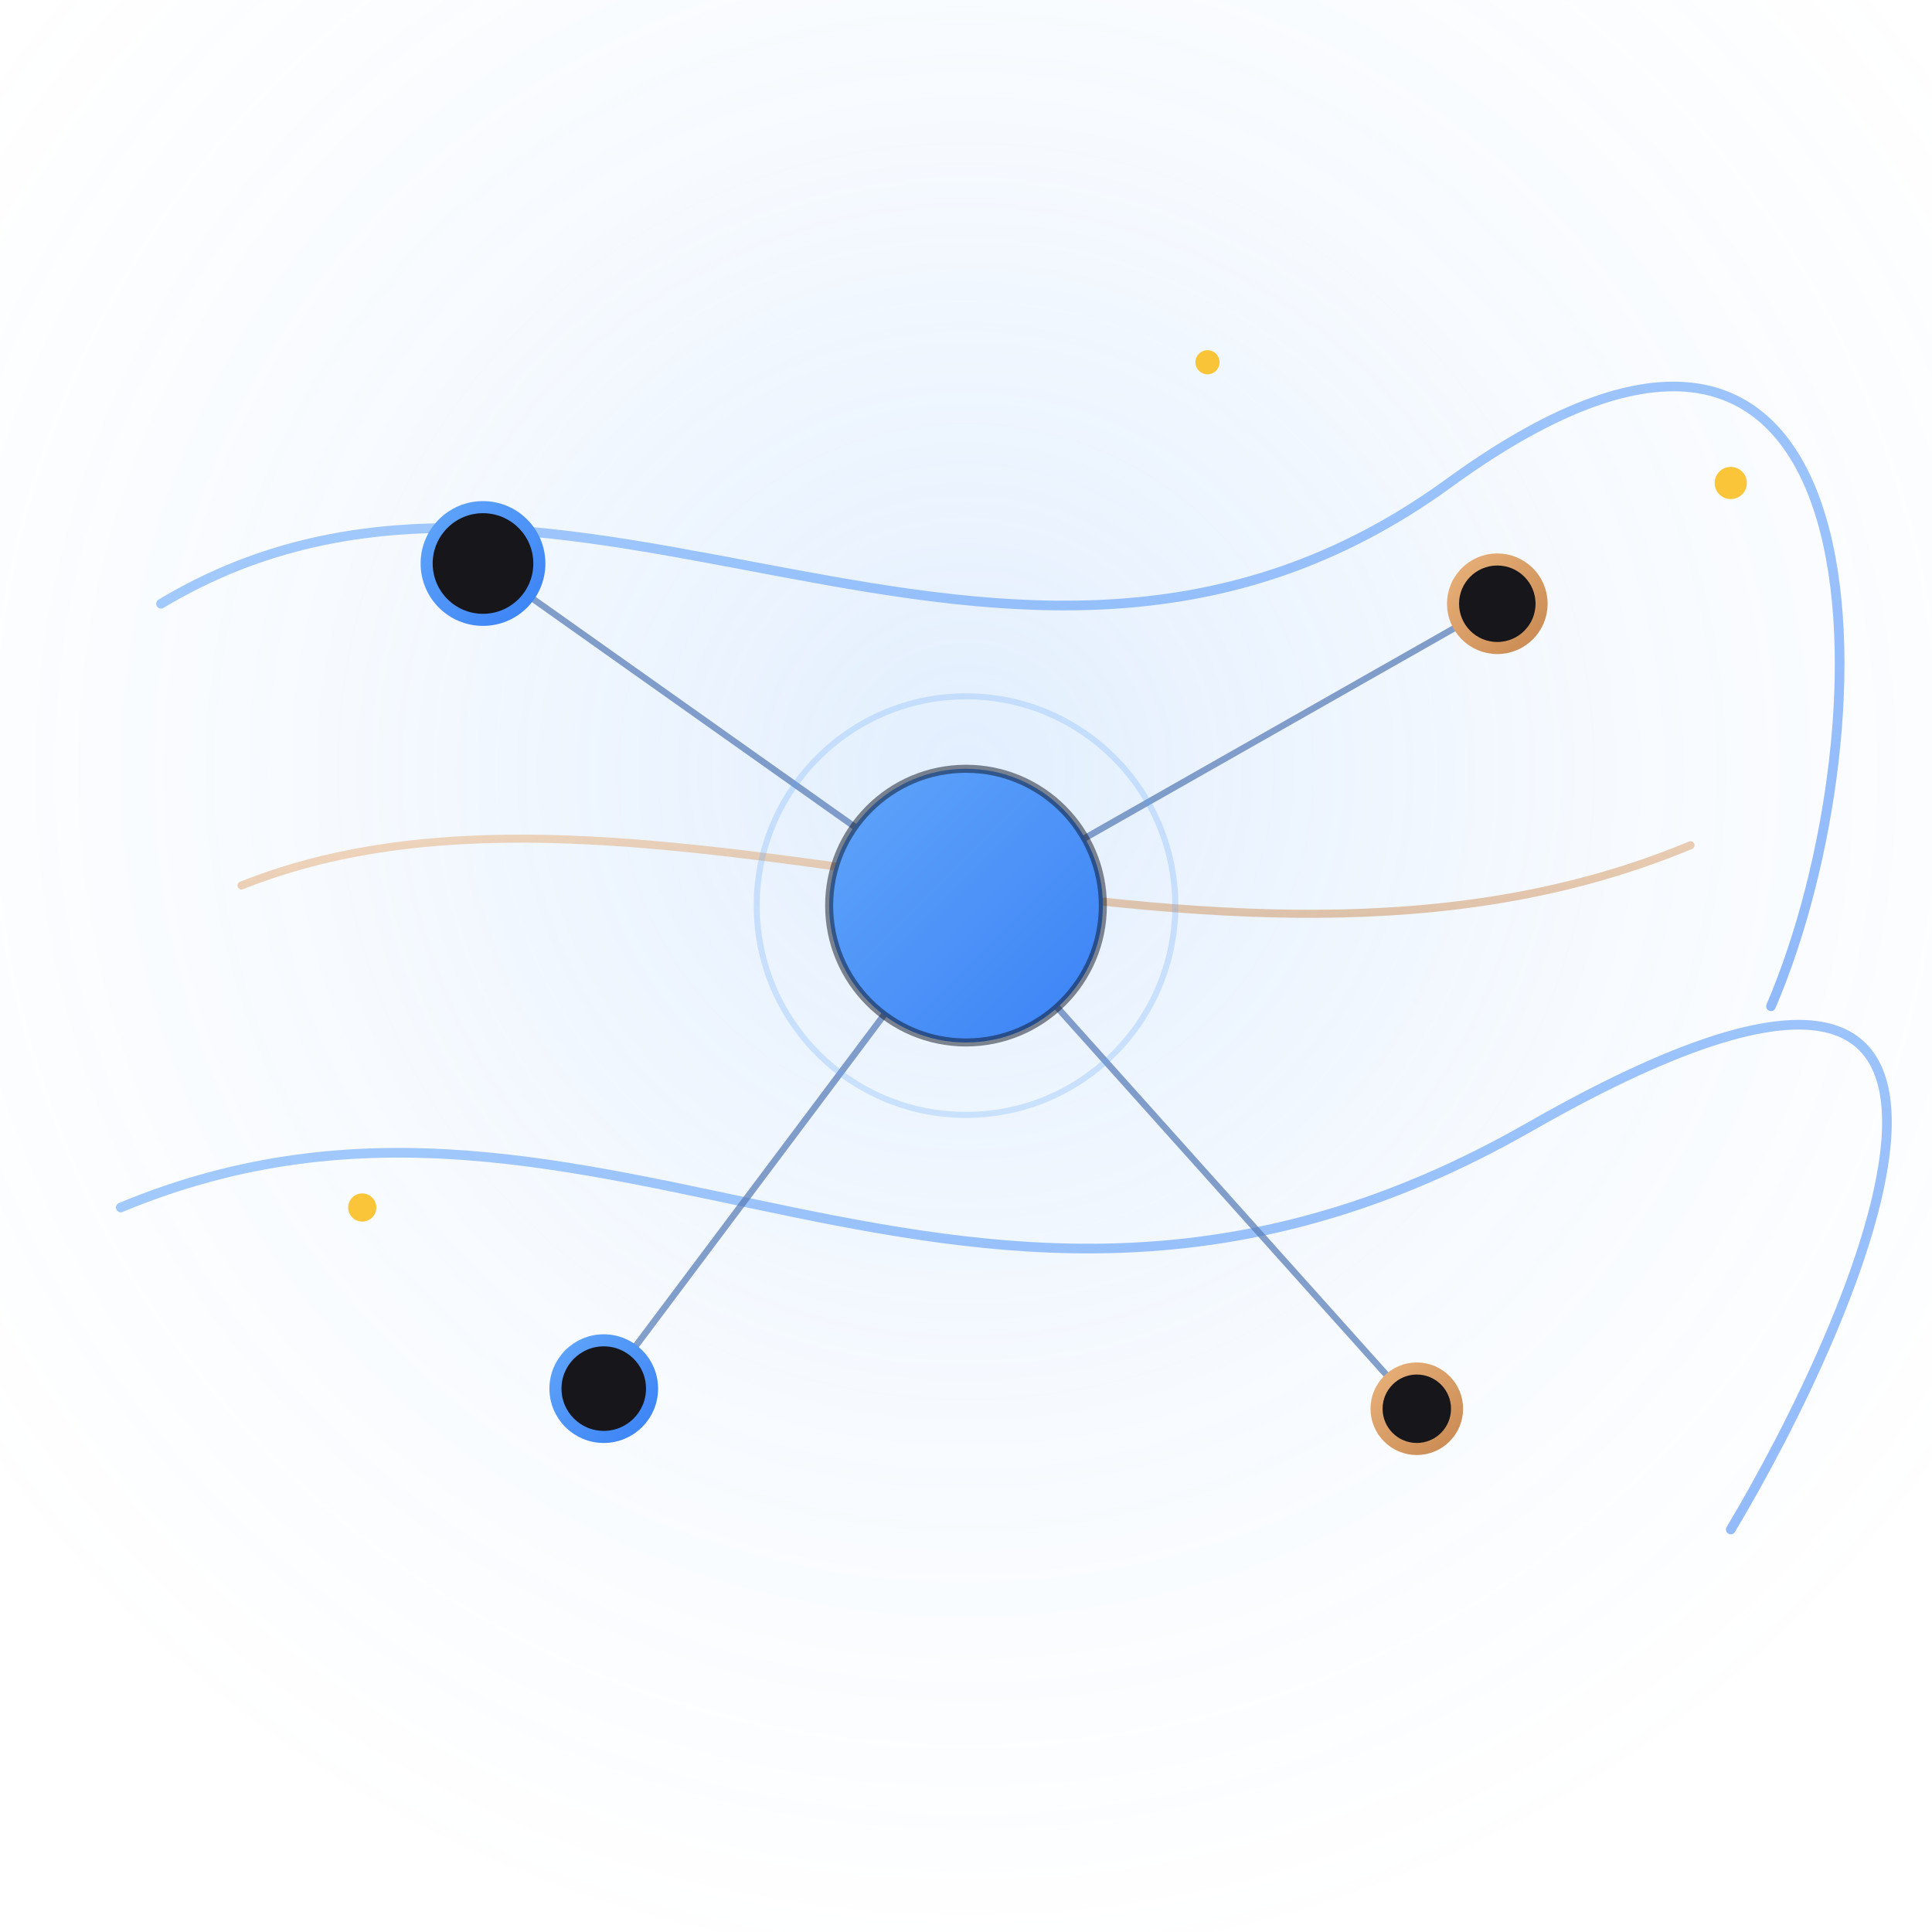
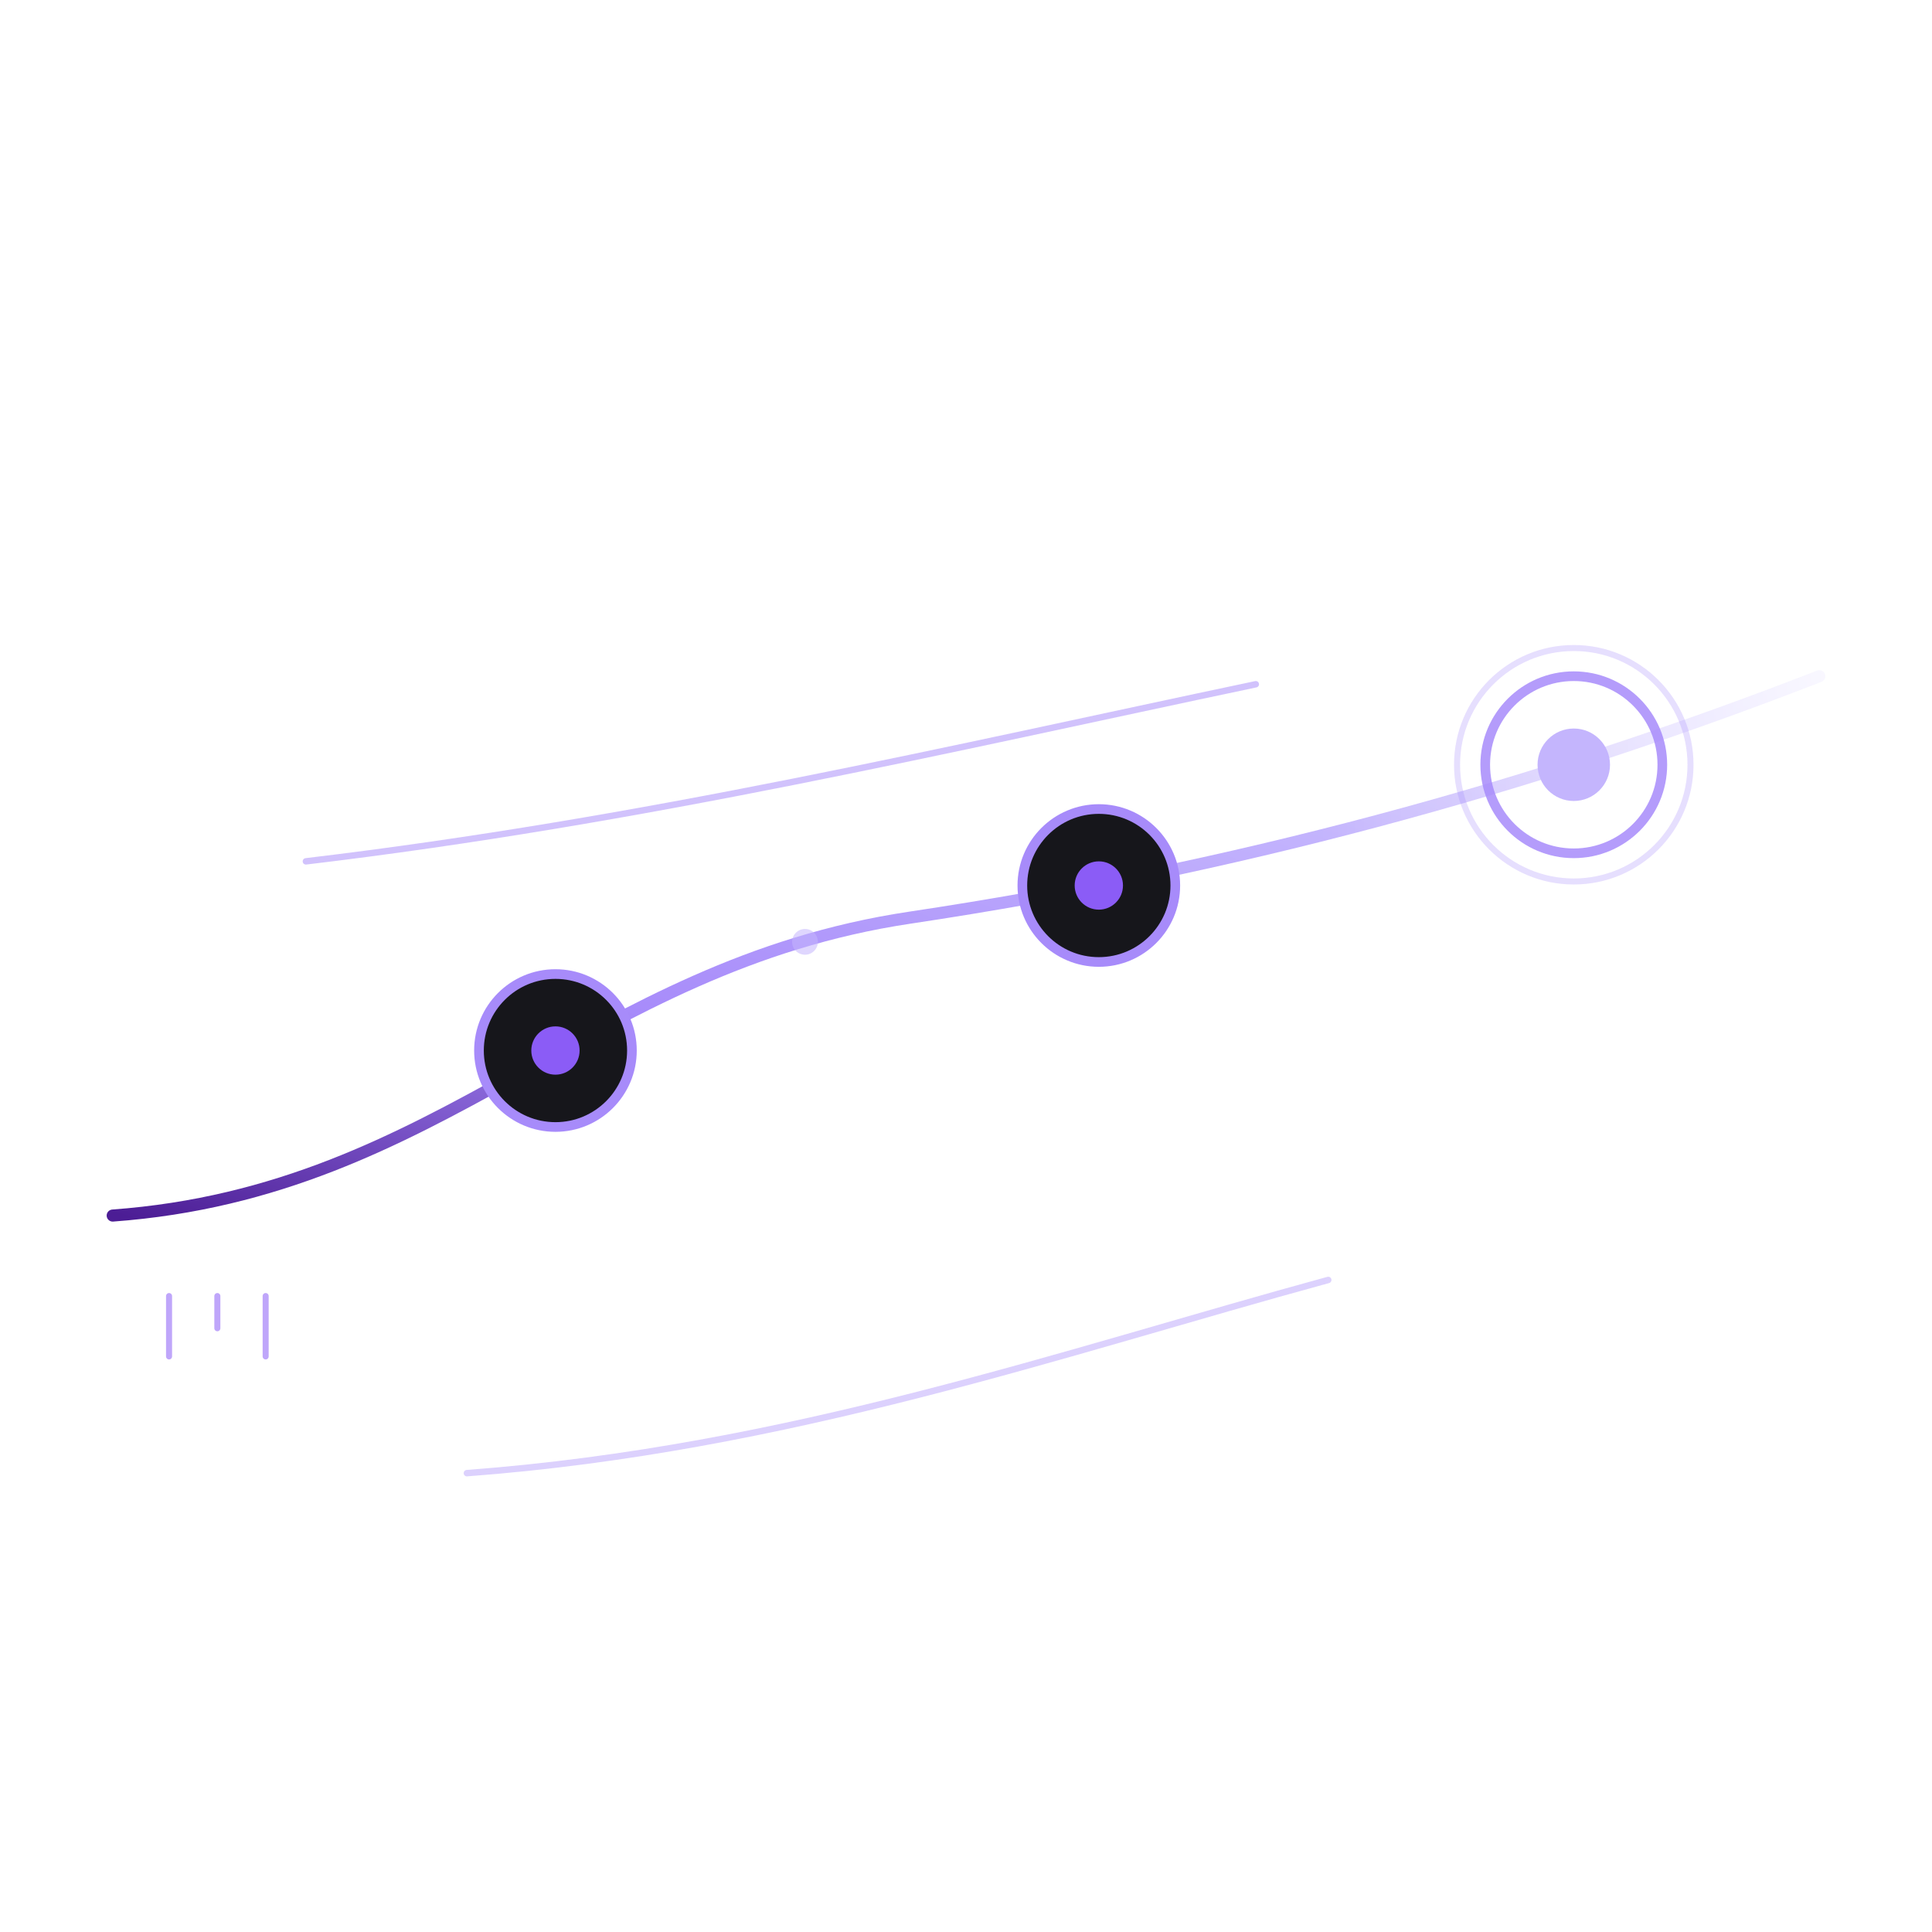
- <svg xmlns="http://www.w3.org/2000/svg" viewBox="0 0 480 480" fill="none" role="img" aria-label="追风笔记视觉：知识与数据的流动">
+ <svg xmlns="http://www.w3.org/2000/svg" viewBox="0 0 480 480" fill="none" role="img" aria-label="追风笔记：一条风线穿过架构、银行业务、数据三个节点">
  <defs>
-     <radialGradient id="glowD" cx="50%" cy="40%" r="62%">
-       <stop offset="0%" stop-color="#60a5fa" stop-opacity="0.18" />
-       <stop offset="55%" stop-color="#60a5fa" stop-opacity="0.05" />
-       <stop offset="100%" stop-color="#60a5fa" stop-opacity="0" />
+     <radialGradient id="hzGlowD" gradientUnits="userSpaceOnUse" cx="228" cy="228" r="300">
+       <stop offset="0" stop-color="#a78bfa" stop-opacity="0.12" />
+       <stop offset="0.6" stop-color="#a78bfa" stop-opacity="0.035" />
+       <stop offset="1" stop-color="#a78bfa" stop-opacity="0" />
    </radialGradient>
-     <linearGradient id="blueD" x1="0" y1="0" x2="1" y2="1">
-       <stop offset="0%" stop-color="#60a5fa" />
-       <stop offset="100%" stop-color="#3b82f6" />
+     <linearGradient id="hzMainD" x1="0" y1="1" x2="1" y2="0">
+       <stop offset="0" stop-color="#4c1d95" />
+       <stop offset="0.34" stop-color="#a78bfa" />
+       <stop offset="0.72" stop-color="#c4b5fd" />
+       <stop offset="1" stop-color="#ddd6fe" />
    </linearGradient>
-     <linearGradient id="copperD" x1="0" y1="0" x2="1" y2="1">
-       <stop offset="0%" stop-color="#e8b07a" />
-       <stop offset="100%" stop-color="#c98a52" />
+     <linearGradient id="hzFadeD" x1="0" y1="0" x2="1" y2="0">
+       <stop offset="0" stop-color="#ffffff" />
+       <stop offset="0.68" stop-color="#ffffff" />
+       <stop offset="1" stop-color="#000000" />
    </linearGradient>
+     <mask id="hzFadeMaskD">
+       <rect width="480" height="480" fill="url(#hzFadeD)" />
+     </mask>
  </defs>
-   <rect width="480" height="480" fill="url(#glowD)" />
-   <g stroke="url(#blueD)" stroke-width="2.4" stroke-linecap="round" opacity="0.55" fill="none">
-     <path d="M40 150 C 140 90, 250 200, 360 120 S 470 180, 440 250" />
-     <path d="M30 300 C 150 250, 240 360, 380 280 S 460 330, 430 380" />
+   <g mask="url(#hzFadeMaskD)">
+     <path d="M28 302C110 296 146 240 226 228C306 216 380 196 452 168" stroke="url(#hzMainD)" stroke-width="3" stroke-linecap="round" />
+     <path d="M76 214C160 204 236 186 312 170" stroke="#a78bfa" stroke-width="1.6" stroke-linecap="round" opacity="0.52" />
+     <path d="M116 366C196 360 264 336 330 318" stroke="#a78bfa" stroke-width="1.6" stroke-linecap="round" opacity="0.4" />
  </g>
-   <g stroke="url(#copperD)" stroke-width="2" stroke-linecap="round" opacity="0.5" fill="none">
-     <path d="M60 220 C 160 180, 300 260, 420 210" />
+   <circle cx="138" cy="261" r="19" fill="#16161b" stroke="#a78bfa" stroke-width="2.4" />
+   <circle cx="138" cy="261" r="6" fill="#8b5cf6" />
+   <circle cx="273" cy="220" r="19" fill="#16161b" stroke="#a78bfa" stroke-width="2.4" />
+   <circle cx="273" cy="220" r="6" fill="#8b5cf6" />
+   <circle cx="391" cy="190" r="29" fill="none" stroke="#a78bfa" stroke-width="1.5" opacity="0.28" />
+   <circle cx="391" cy="190" r="22" fill="none" stroke="#a78bfa" stroke-width="2.4" opacity="0.85" />
+   <circle cx="391" cy="190" r="9" fill="#c4b5fd" />
+   <g stroke="#8b5cf6" stroke-width="1.5" stroke-linecap="round" opacity="0.55">
+     <path d="M42 322v15" />
+     <path d="M54 322v8" />
+     <path d="M66 322v15" />
  </g>
-   <g stroke="#5b7fb8" stroke-width="1.6" opacity="0.75">
-     <line x1="240" y1="225" x2="120" y2="140" />
-     <line x1="240" y1="225" x2="372" y2="150" />
-     <line x1="240" y1="225" x2="150" y2="345" />
-     <line x1="240" y1="225" x2="352" y2="350" />
-   </g>
-   <g>
-     <circle cx="120" cy="140" r="14" fill="#16161b" stroke="url(#blueD)" stroke-width="3" />
-     <circle cx="372" cy="150" r="11" fill="#16161b" stroke="url(#copperD)" stroke-width="3" />
-     <circle cx="150" cy="345" r="12" fill="#16161b" stroke="url(#blueD)" stroke-width="3" />
-     <circle cx="352" cy="350" r="10" fill="#16161b" stroke="url(#copperD)" stroke-width="3" />
-   </g>
-   <circle cx="240" cy="225" r="52" fill="none" stroke="#60a5fa" stroke-width="1.5" opacity="0.25" />
-   <circle cx="240" cy="225" r="34" fill="url(#blueD)" />
-   <circle cx="240" cy="225" r="34" fill="none" stroke="#0b1220" stroke-width="2" opacity="0.5" />
-   <g fill="#fbbf24" opacity="0.9">
-     <circle cx="430" cy="120" r="4" />
-     <circle cx="90" cy="300" r="3.5" />
-     <circle cx="300" cy="90" r="3" />
-   </g>
+   <circle cx="200" cy="234" r="3.2" fill="#c4b5fd" opacity="0.55" />
</svg>
